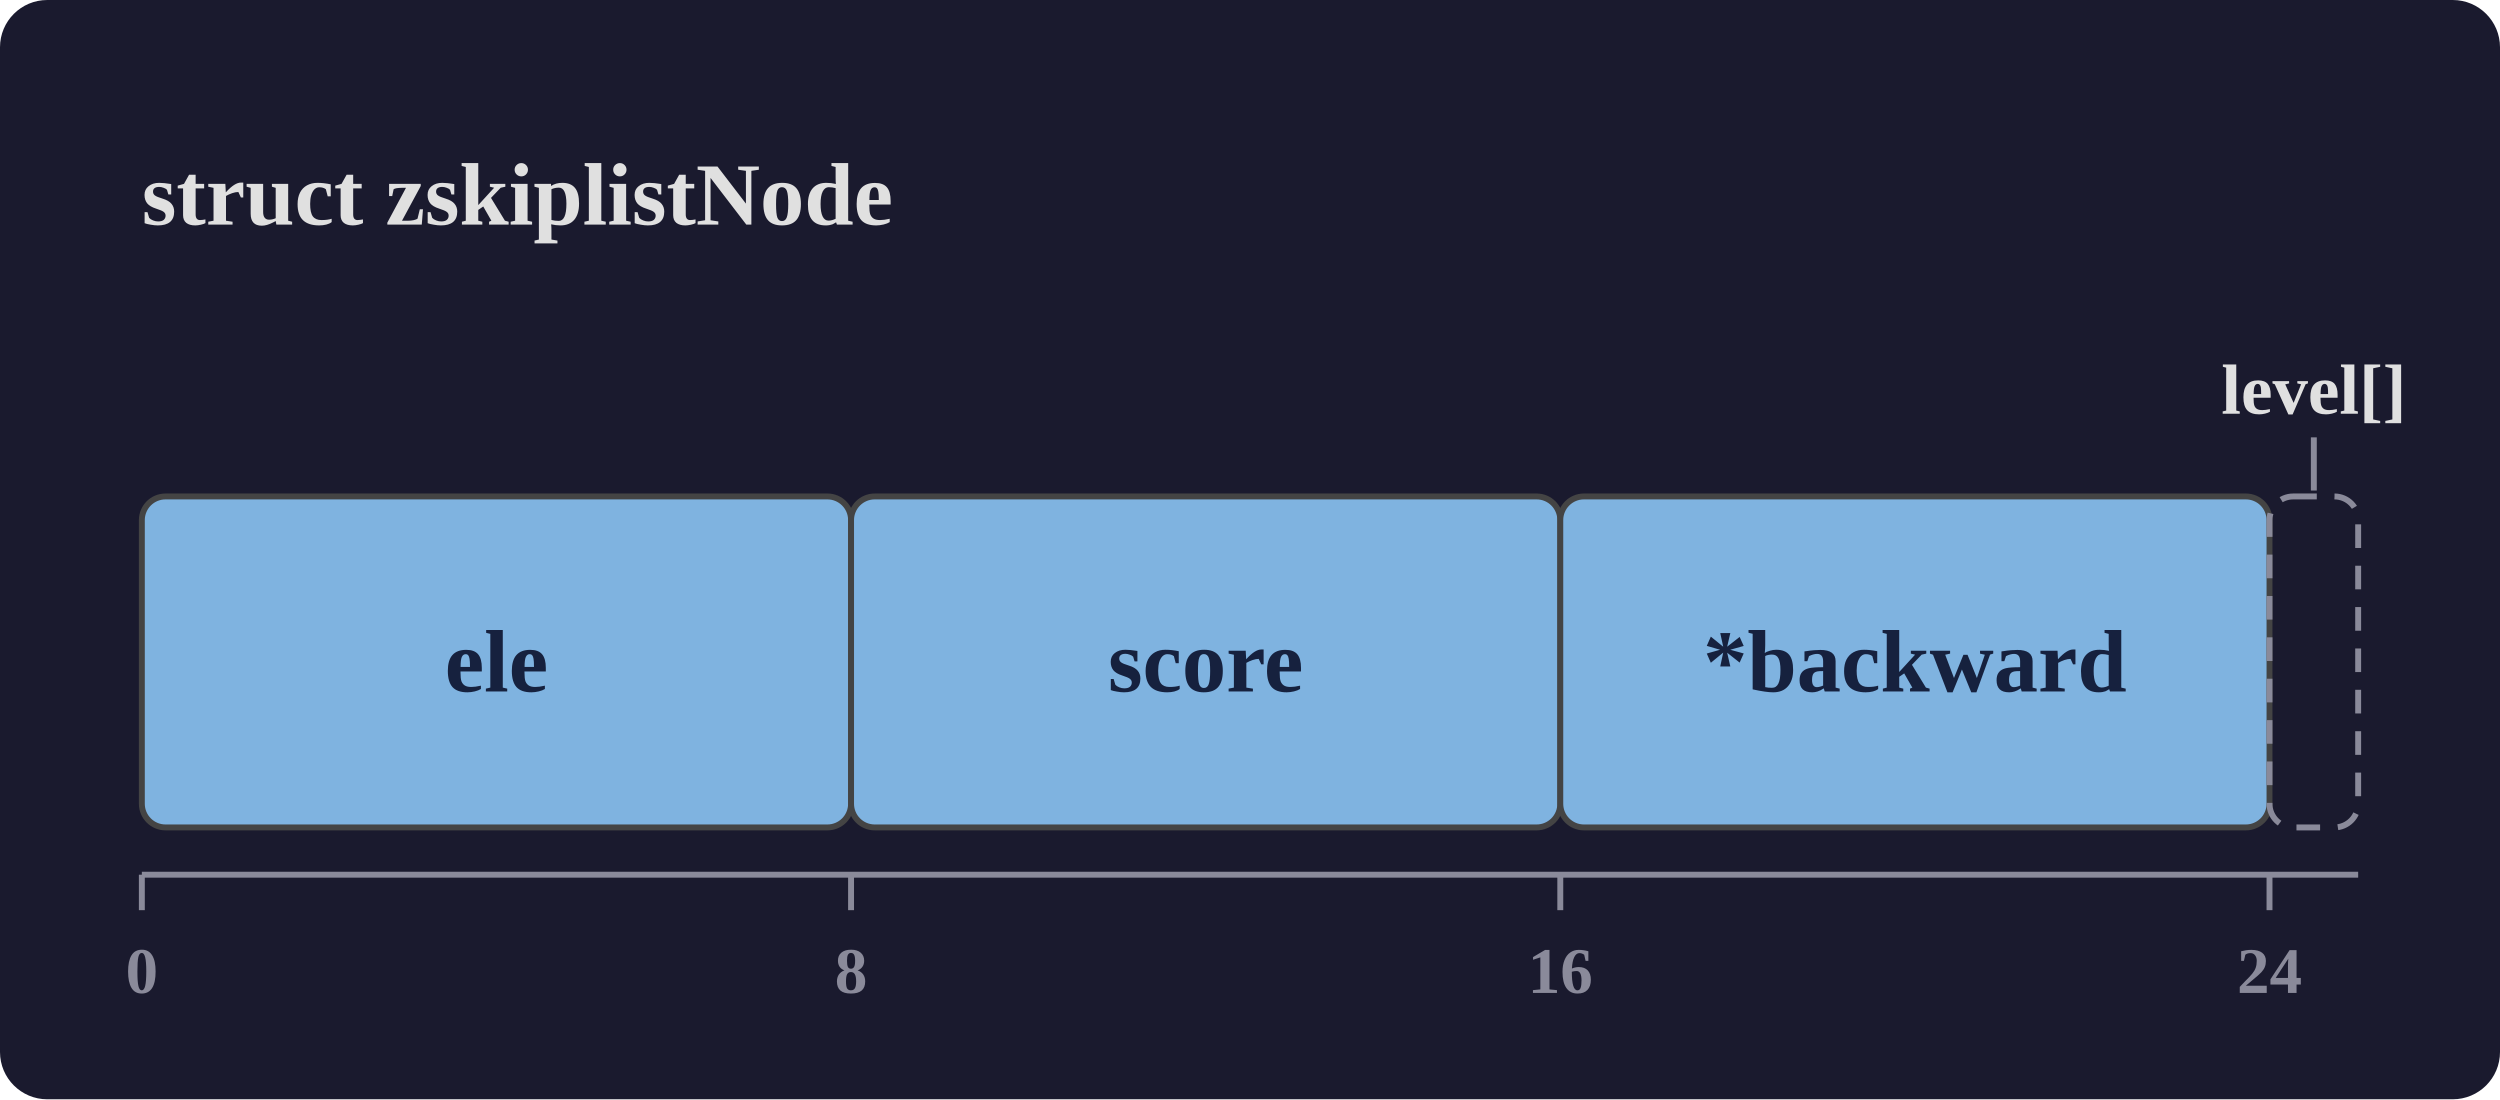
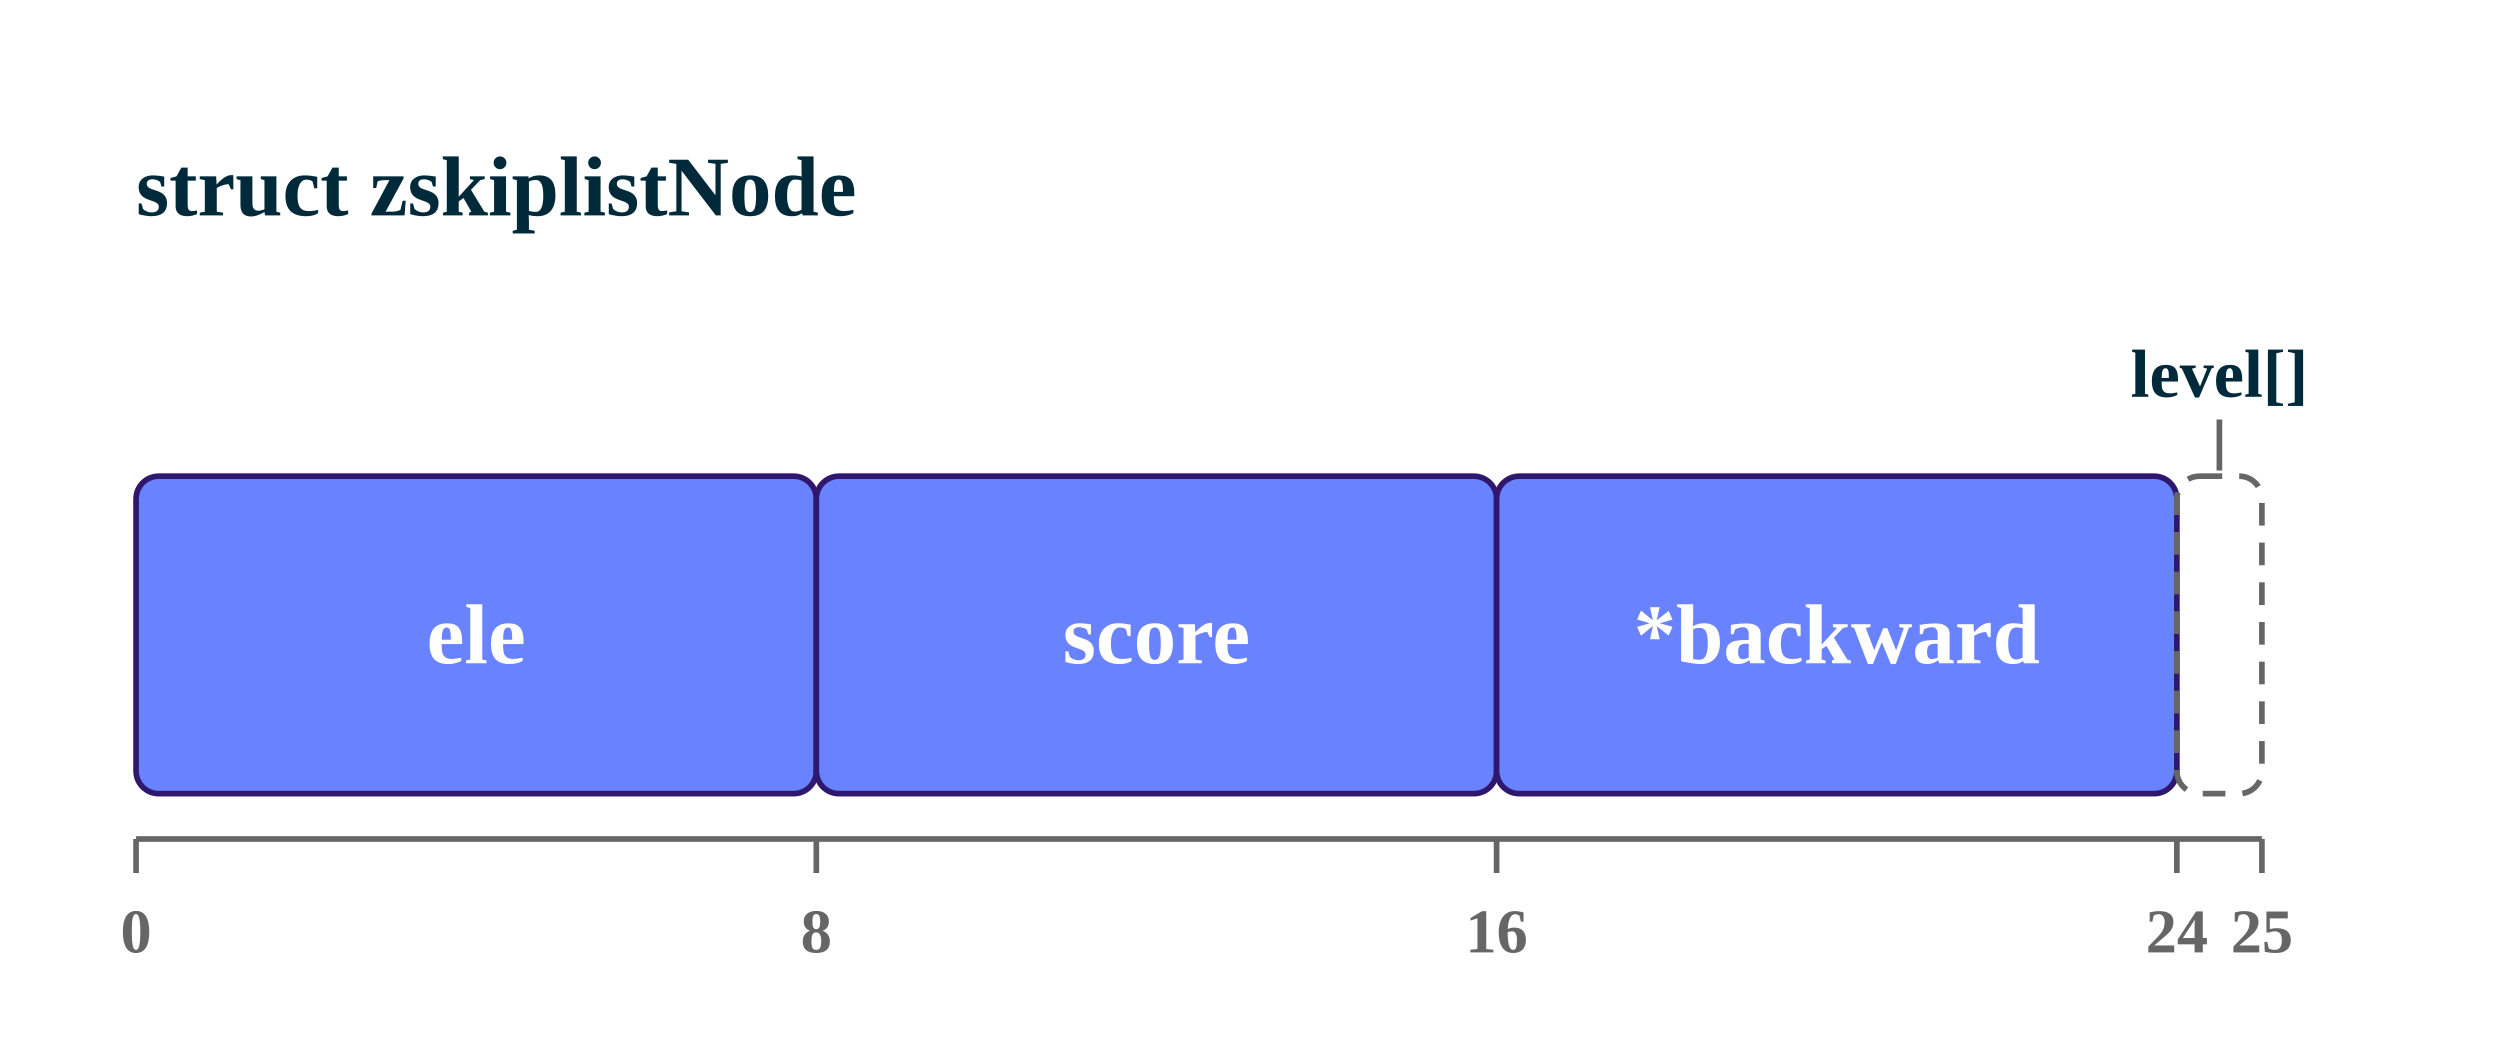
- <svg xmlns="http://www.w3.org/2000/svg" viewBox="0 0 423 186" width="423" height="186">
+ <svg xmlns="http://www.w3.org/2000/svg" viewBox="0 0 441 186" width="441" height="186">
  <style>
-   .fd-bg      { fill: var(--fd-bg, #1a1a2e); }
-   .fd-title   { fill: var(--fd-text, #e0e0e0); }
-   .fd-field   { fill: var(--fd-field, #7fb3e0); stroke: var(--fd-border, #444444); stroke-width: 1; }
-   .fd-pad     { fill: url(#fd-hatch); stroke: var(--fd-pad-stroke, #555568); stroke-width: 1; }
-   .fd-flex    { fill: none; stroke: var(--fd-muted, #8a8a9a); stroke-width: 1; stroke-dasharray: 4 3; }
-   .fd-label   { fill: var(--fd-field-text, #16213e); }
-   .fd-padlbl  { fill: var(--fd-muted, #8a8a9a); }
-   .fd-callout { fill: var(--fd-text, #e0e0e0); }
-   .fd-leader  { stroke: var(--fd-muted, #8a8a9a); stroke-width: 1; fill: none; }
-   .fd-ruler   { stroke: var(--fd-muted, #8a8a9a); stroke-width: 1; }
-   .fd-rlbl    { fill: var(--fd-muted, #8a8a9a); }
-   .fd-accent  { fill: var(--fd-accent, #e0b97f); }
-   text        { font-family: var(--fd-font, ui-monospace, SFMono-Regular, 'Cascadia Code', monospace); }
-   .fd-hatchbg { fill: var(--fd-pad, #2a2a3e); }
-   .fd-hatchln { stroke: var(--fd-pad-stroke, #555568); stroke-width: 1.5; }
+   .fd-background      { fill: var(--fd-background, #ffffff); }
+   .fd-title   { fill: var(--fd-text, #002a3a); }
+   .fd-field-box   { fill: var(--fd-field-fill, #6983ff); stroke: var(--fd-field-border, #30176e); stroke-width: 1; }
+   .fd-padding-box     { fill: url(#fd-hatch); stroke: var(--fd-padding-stroke, #b9c2cc); stroke-width: 1; }
+   .fd-flexible-array    { fill: none; stroke: var(--fd-muted, #666666); stroke-width: 1; stroke-dasharray: 4 3; }
+   .fd-extra-box   { fill: var(--fd-field-fill, #6983ff); fill-opacity: 0.55; stroke: var(--fd-field-border, #30176e); stroke-width: 1; stroke-dasharray: 5 3; }
+   .fd-allocation-plus    { fill: var(--fd-muted, #666666); }
+   .fd-field-label   { fill: var(--fd-field-text, #ffffff); }
+   .fd-padding-label  { fill: var(--fd-muted, #666666); }
+   .fd-callout-label { fill: var(--fd-text, #002a3a); }
+   .fd-leader-line  { stroke: var(--fd-muted, #666666); stroke-width: 1; fill: none; }
+   .fd-ruler-line   { stroke: var(--fd-muted, #666666); stroke-width: 1; }
+   .fd-cache-line   { stroke: var(--fd-text, #002a3a); stroke-width: 3; stroke-dasharray: 7 4; opacity: 0.8; }
+   .fd-cache-line-label    { fill: var(--fd-text, #002a3a); }
+   .fd-ruler-label    { fill: var(--fd-muted, #666666); }
+   .fd-note  { fill: var(--fd-highlight, #1e8e3e); }
+   text        { font-family: var(--fd-font, 'Fira Mono', Consolas, Menlo, Monaco, 'Courier New', monospace); }
+   .fd-hatch-background { fill: var(--fd-padding-fill, #f5f7f7); }
+   .fd-hatch-lines { stroke: var(--fd-padding-stroke, #b9c2cc); stroke-width: 1.5; }
+   .fd-subdivision-line  { stroke: var(--fd-field-text, #ffffff); stroke-width: 1; stroke-dasharray: 2 3; opacity: 0.45; }
</style>
-   <rect class="fd-bg" width="100%" height="100%" rx="8" />
+   <rect class="fd-background" width="100%" height="100%" rx="8" />
  <defs>
    <pattern id="fd-hatch" width="6" height="6" patternTransform="rotate(45)" patternUnits="userSpaceOnUse">
-       <rect class="fd-hatchbg" width="6" height="6" />
-       <line class="fd-hatchln" x1="0" y1="0" x2="0" y2="6" />
+       <rect class="fd-hatch-background" width="6" height="6" />
+       <line class="fd-hatch-lines" x1="0" y1="0" x2="0" y2="6" />
    </pattern>
  </defs>
  <text class="fd-title" x="24.0" y="38.0" font-size="15" font-weight="700" text-anchor="start">struct zskiplistNode</text>
-   <rect class="fd-field" x="24.0" y="84.0" width="120.0" height="56" rx="4" />
-   <rect class="fd-field" x="144.0" y="84.0" width="120.0" height="56" rx="4" />
-   <rect class="fd-field" x="264.0" y="84.0" width="120.0" height="56" rx="4" />
-   <rect class="fd-flex" x="384.0" y="84.0" width="15.0" height="56" rx="4" />
-   <text class="fd-label" x="84.0" y="117.0" font-size="15" font-weight="700" text-anchor="middle">ele</text>
-   <text class="fd-label" x="204.0" y="117.0" font-size="15" font-weight="700" text-anchor="middle">score</text>
-   <text class="fd-label" x="324.0" y="117.0" font-size="15" font-weight="700" text-anchor="middle">*backward</text>
-   <text class="fd-callout" x="391.5" y="70.0" font-size="12" font-weight="600" text-anchor="middle">level[]</text>
-   <line class="fd-leader" x1="391.5" y1="74.0" x2="391.5" y2="83.0" />
-   <line class="fd-ruler" x1="24" y1="148" x2="399.0" y2="148" />
-   <line class="fd-ruler" x1="24.0" y1="148" x2="24.0" y2="154" />
-   <text class="fd-rlbl" x="24.0" y="168.0" font-size="11" font-weight="600" text-anchor="middle">0</text>
-   <line class="fd-ruler" x1="144.0" y1="148" x2="144.0" y2="154" />
-   <text class="fd-rlbl" x="144.0" y="168.0" font-size="11" font-weight="600" text-anchor="middle">8</text>
-   <line class="fd-ruler" x1="264.0" y1="148" x2="264.0" y2="154" />
-   <text class="fd-rlbl" x="264.0" y="168.0" font-size="11" font-weight="600" text-anchor="middle">16</text>
-   <line class="fd-ruler" x1="384.0" y1="148" x2="384.0" y2="154" />
-   <text class="fd-rlbl" x="384.0" y="168.0" font-size="11" font-weight="600" text-anchor="middle">24</text>
+   <rect class="fd-field-box" x="24.0" y="84.0" width="120.0" height="56" rx="4" />
+   <rect class="fd-field-box" x="144.0" y="84.0" width="120.0" height="56" rx="4" />
+   <rect class="fd-field-box" x="264.0" y="84.0" width="120.0" height="56" rx="4" />
+   <rect class="fd-flexible-array" x="384.0" y="84.0" width="15.0" height="56" rx="4" />
+   <text class="fd-field-label" x="84.0" y="117.0" font-size="15" font-weight="700" text-anchor="middle">ele</text>
+   <text class="fd-field-label" x="204.0" y="117.0" font-size="15" font-weight="700" text-anchor="middle">score</text>
+   <text class="fd-field-label" x="324.0" y="117.0" font-size="15" font-weight="700" text-anchor="middle">*backward</text>
+   <text class="fd-callout-label" x="391.5" y="70.0" font-size="12" font-weight="600" text-anchor="middle">level[]</text>
+   <line class="fd-leader-line" x1="391.5" y1="74.0" x2="391.5" y2="83.0" />
+   <line class="fd-ruler-line" x1="24.0" y1="148" x2="399.0" y2="148" />
+   <line class="fd-ruler-line" x1="24.0" y1="148" x2="24.0" y2="154" />
+   <text class="fd-ruler-label" x="24.0" y="168.0" font-size="11" font-weight="600" text-anchor="middle">0</text>
+   <line class="fd-ruler-line" x1="144.0" y1="148" x2="144.0" y2="154" />
+   <text class="fd-ruler-label" x="144.0" y="168.0" font-size="11" font-weight="600" text-anchor="middle">8</text>
+   <line class="fd-ruler-line" x1="264.0" y1="148" x2="264.0" y2="154" />
+   <text class="fd-ruler-label" x="264.0" y="168.0" font-size="11" font-weight="600" text-anchor="middle">16</text>
+   <line class="fd-ruler-line" x1="384.0" y1="148" x2="384.0" y2="154" />
+   <text class="fd-ruler-label" x="384.0" y="168.0" font-size="11" font-weight="600" text-anchor="middle">24</text>
+   <line class="fd-ruler-line" x1="399.0" y1="148" x2="399.0" y2="154" />
+   <text class="fd-ruler-label" x="399.0" y="168.0" font-size="11" font-weight="600" text-anchor="middle">25</text>
</svg>
